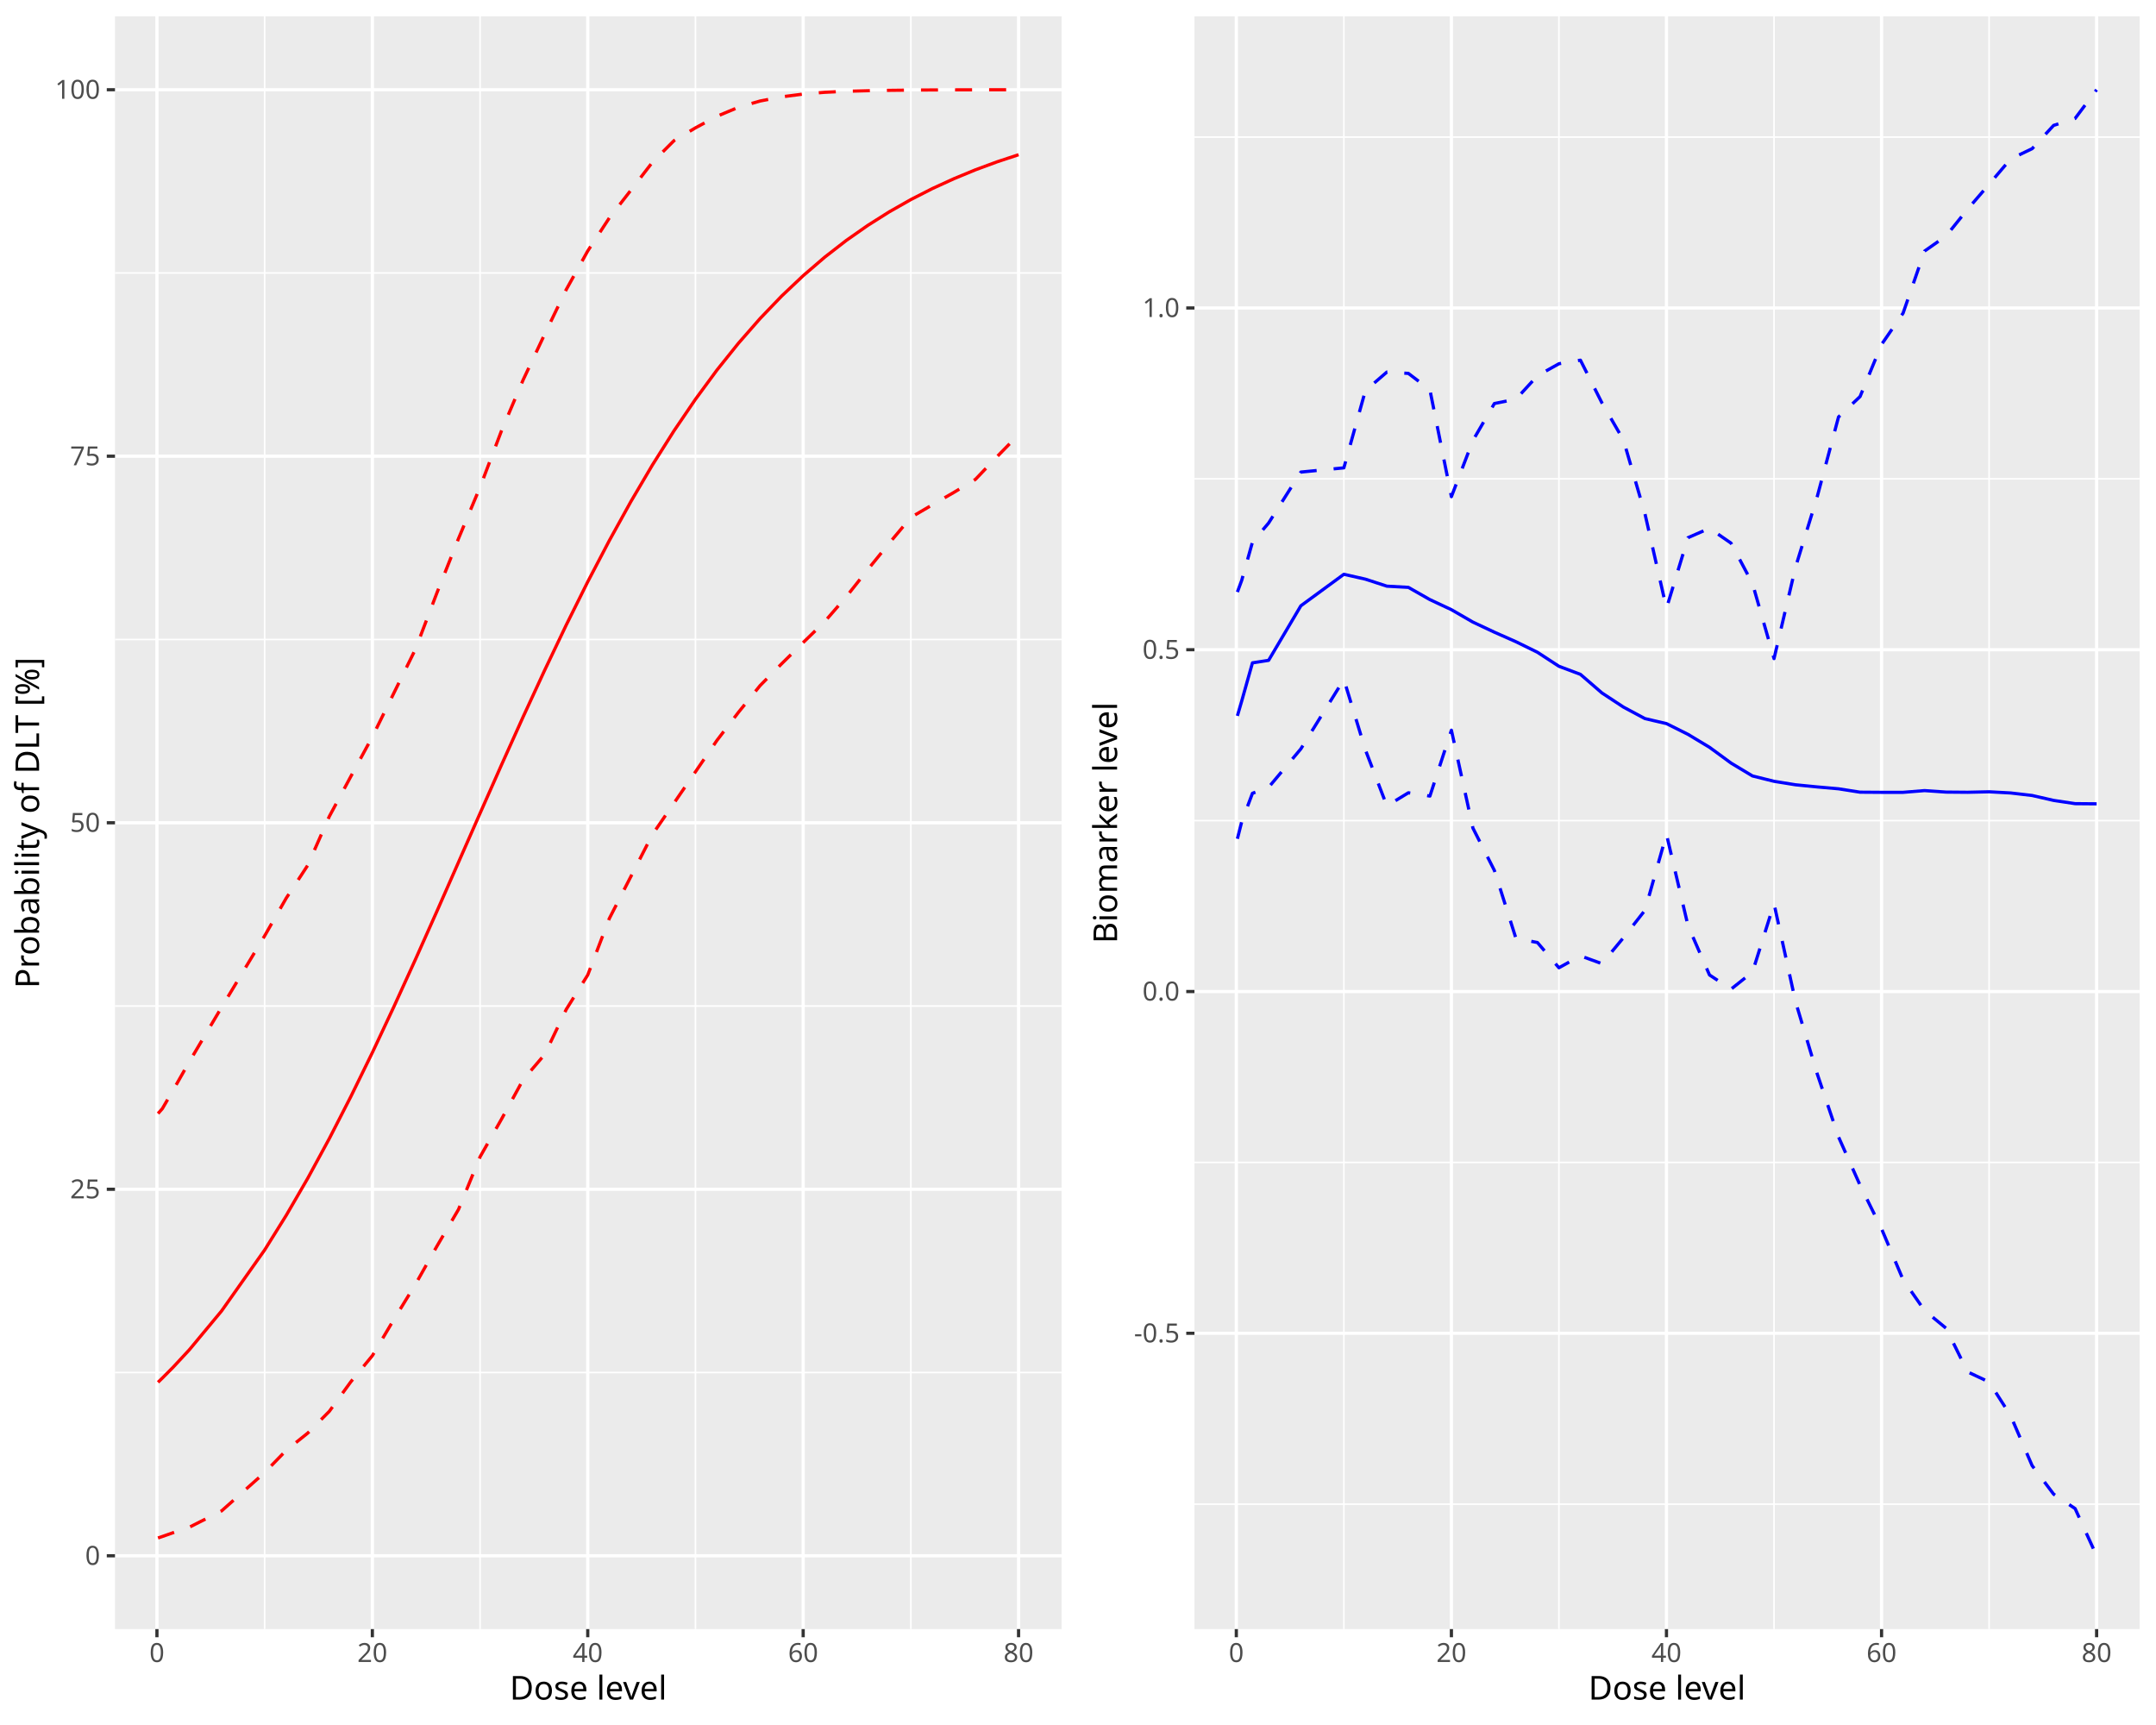
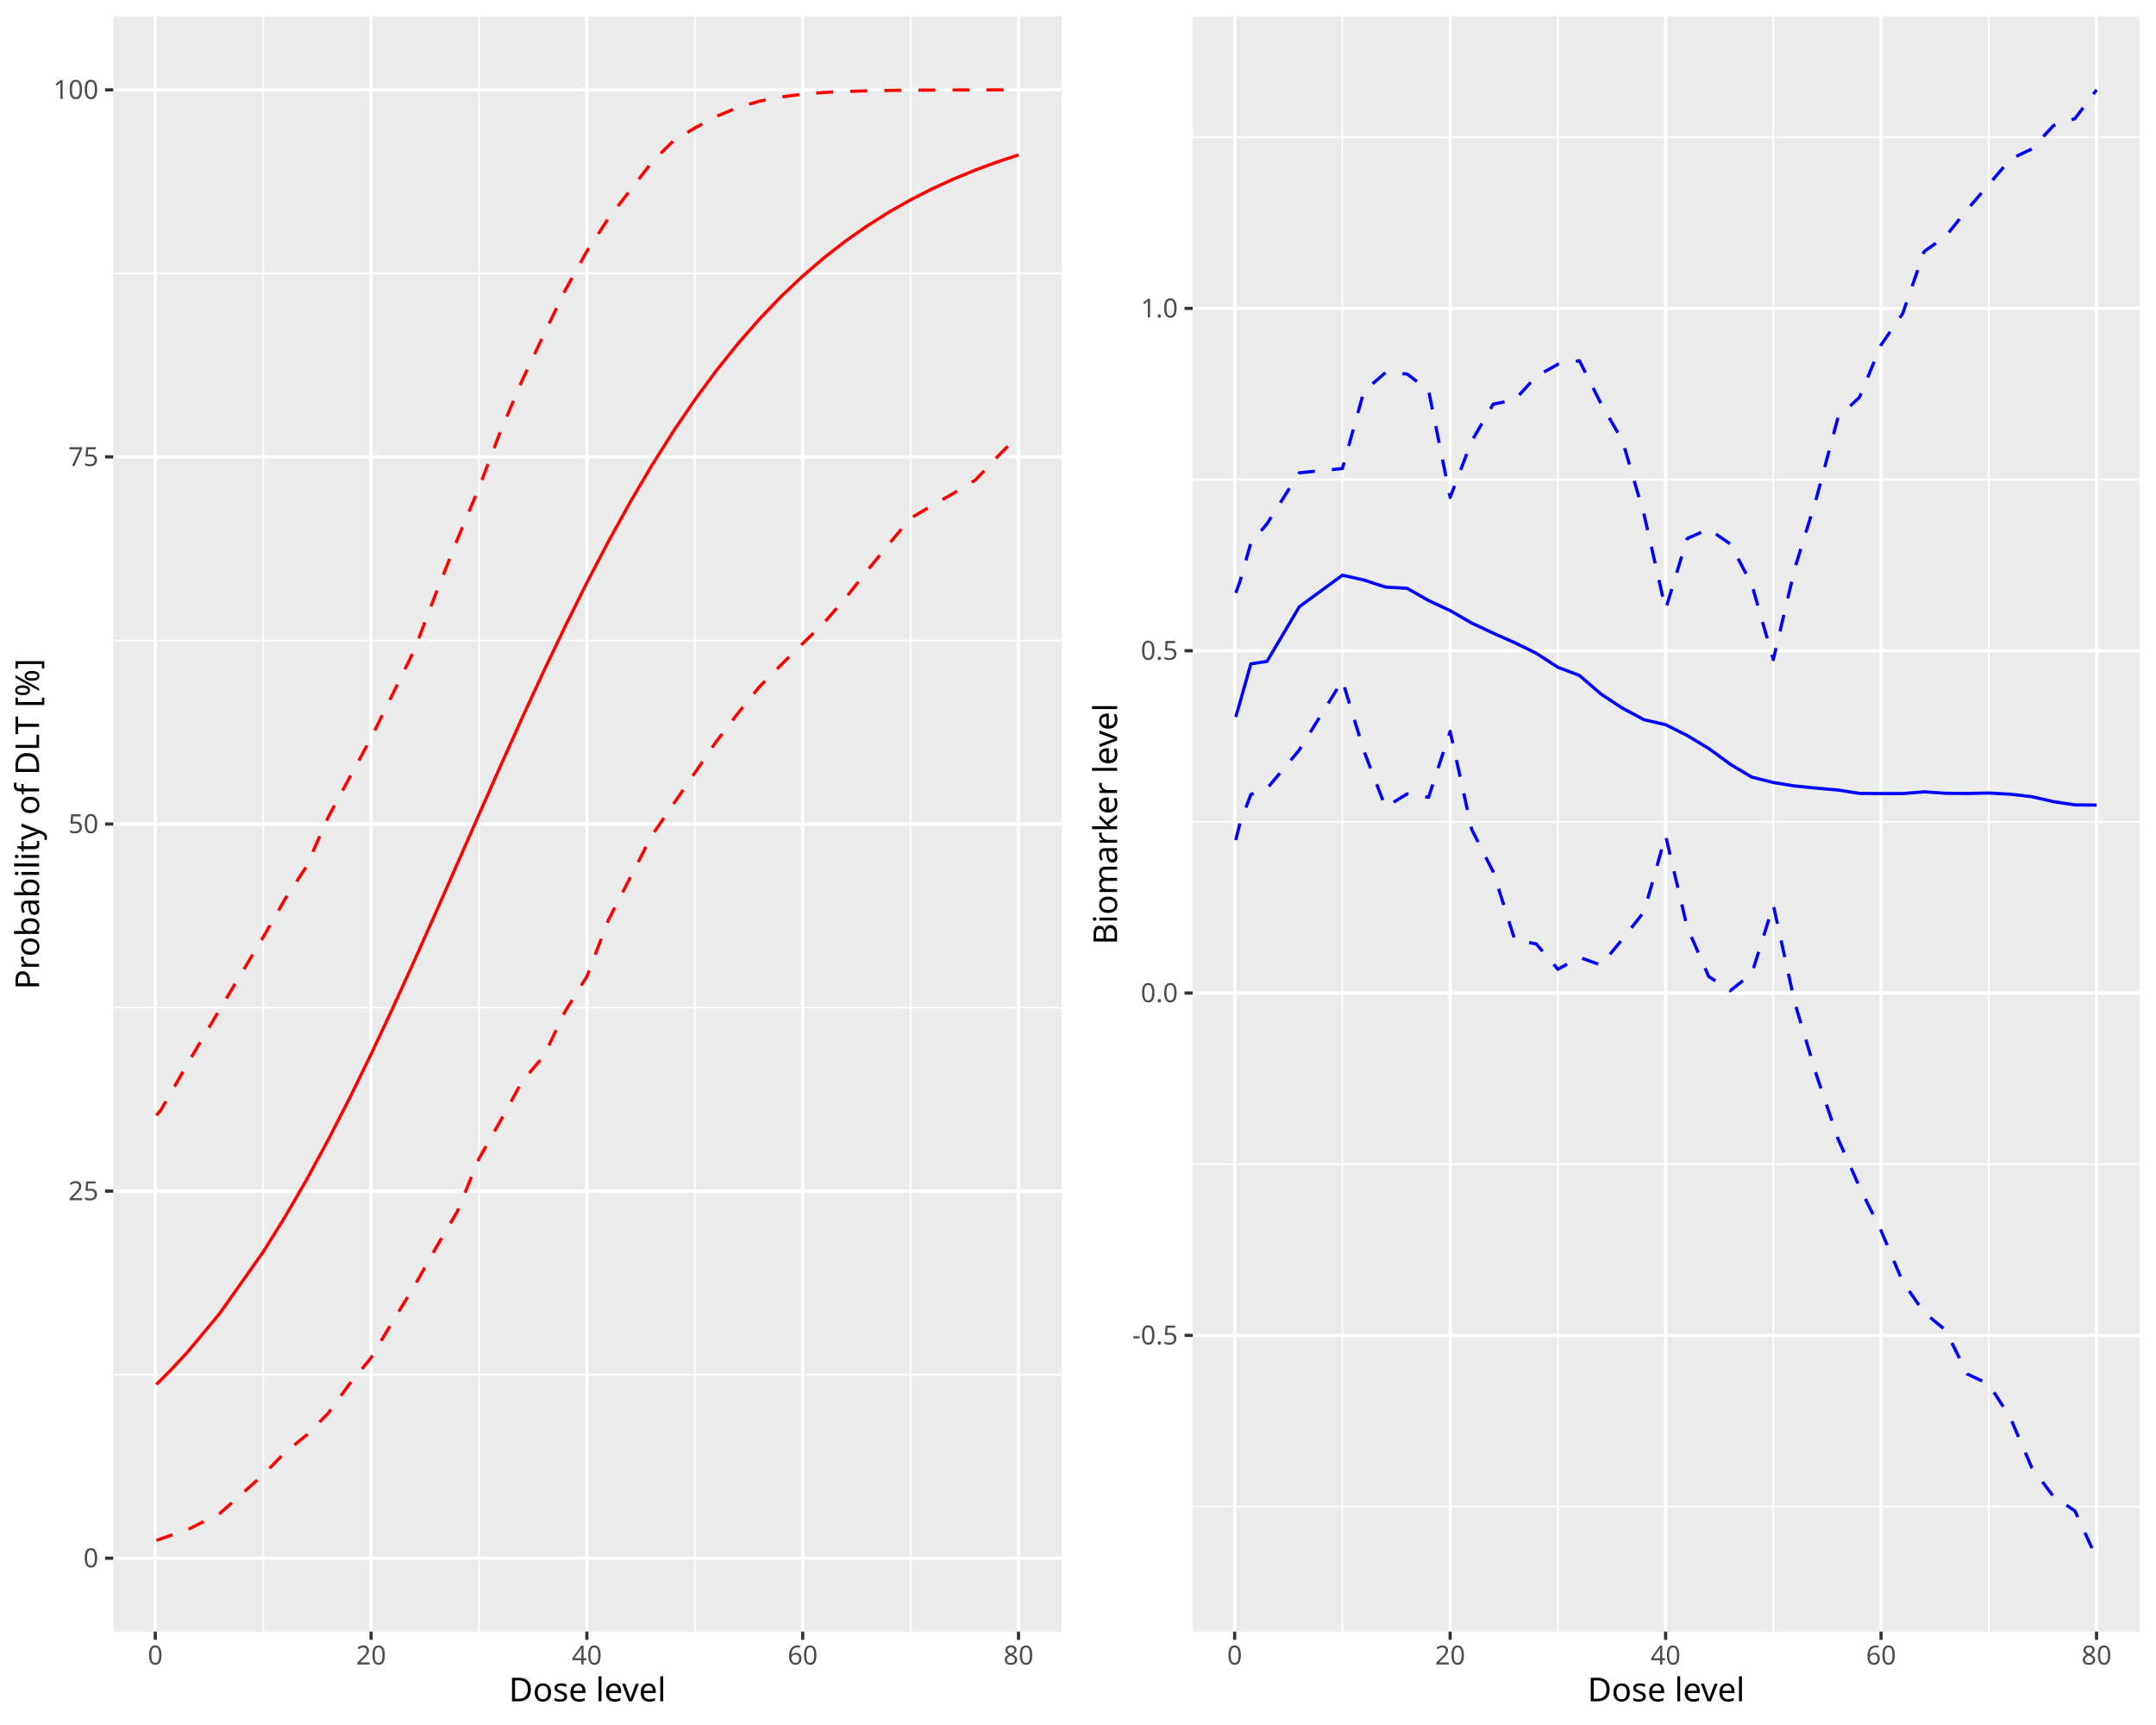
<svg xmlns="http://www.w3.org/2000/svg" class="svglite" data-engine-version="2.0" width="720.00pt" height="576.00pt" viewBox="0 0 720.00 576.00">
  <defs>
    <style type="text/css">
    .svglite line, .svglite polyline, .svglite polygon, .svglite path, .svglite rect, .svglite circle {
      fill: none;
      stroke: #000000;
      stroke-linecap: round;
      stroke-linejoin: round;
      stroke-miterlimit: 10.00;
    }
  </style>
  </defs>
  <rect width="100%" height="100%" style="stroke: none; fill: #FFFFFF;" />
  <defs>
    <clipPath id="cpMC4wMHw3MjAuMDB8MC4wMHw1NzYuMDA=">
      <rect x="0.00" y="0.00" width="720.00" height="576.00" />
    </clipPath>
  </defs>
  <g clip-path="url(#cpMC4wMHw3MjAuMDB8MC4wMHw1NzYuMDA=)">
</g>
  <defs>
    <clipPath id="cpMC4wMHwzNjAuMDB8MC4wMHw1NzYuMDA=">
      <rect x="0.00" y="0.00" width="360.00" height="576.00" />
    </clipPath>
  </defs>
  <g clip-path="url(#cpMC4wMHwzNjAuMDB8MC4wMHw1NzYuMDA=)">
    <rect x="0.00" y="0.00" width="360.00" height="576.00" style="stroke-width: 1.07; stroke: #FFFFFF; fill: #FFFFFF;" />
  </g>
  <g clip-path="url(#cpMC4wMHw3MjAuMDB8MC4wMHw1NzYuMDA=)">
</g>
  <defs>
-     <clipPath id="cpMzguNDB8MzU0LjUyfDUuNDh8NTQzLjk3">
-       <rect x="38.40" y="5.48" width="316.12" height="538.49" />
+     <clipPath id="cpMzcuODJ8MzU0LjUyfDUuNDh8NTQ0Ljgy">
+       <rect x="37.82" y="5.48" width="316.70" height="539.34" />
    </clipPath>
  </defs>
-   <g clip-path="url(#cpMzguNDB8MzU0LjUyfDUuNDh8NTQzLjk3)">
-     <rect x="38.40" y="5.48" width="316.12" height="538.49" style="stroke-width: 1.07; stroke: none; fill: #EBEBEB;" />
-     <polyline points="38.40,458.30 354.52,458.30 " style="stroke-width: 0.53; stroke: #FFFFFF; stroke-linecap: butt;" />
-     <polyline points="38.40,335.92 354.52,335.92 " style="stroke-width: 0.53; stroke: #FFFFFF; stroke-linecap: butt;" />
-     <polyline points="38.40,213.53 354.52,213.53 " style="stroke-width: 0.53; stroke: #FFFFFF; stroke-linecap: butt;" />
-     <polyline points="38.40,91.15 354.52,91.15 " style="stroke-width: 0.53; stroke: #FFFFFF; stroke-linecap: butt;" />
-     <polyline points="88.38,543.97 88.38,5.48 " style="stroke-width: 0.53; stroke: #FFFFFF; stroke-linecap: butt;" />
-     <polyline points="160.32,543.97 160.32,5.48 " style="stroke-width: 0.53; stroke: #FFFFFF; stroke-linecap: butt;" />
-     <polyline points="232.25,543.97 232.25,5.48 " style="stroke-width: 0.53; stroke: #FFFFFF; stroke-linecap: butt;" />
-     <polyline points="304.18,543.97 304.18,5.48 " style="stroke-width: 0.53; stroke: #FFFFFF; stroke-linecap: butt;" />
-     <polyline points="38.40,519.50 354.52,519.50 " style="stroke-width: 1.07; stroke: #FFFFFF; stroke-linecap: butt;" />
-     <polyline points="38.40,397.11 354.52,397.11 " style="stroke-width: 1.07; stroke: #FFFFFF; stroke-linecap: butt;" />
-     <polyline points="38.40,274.73 354.52,274.73 " style="stroke-width: 1.07; stroke: #FFFFFF; stroke-linecap: butt;" />
-     <polyline points="38.40,152.34 354.52,152.34 " style="stroke-width: 1.07; stroke: #FFFFFF; stroke-linecap: butt;" />
-     <polyline points="38.40,29.96 354.52,29.96 " style="stroke-width: 1.07; stroke: #FFFFFF; stroke-linecap: butt;" />
-     <polyline points="52.41,543.97 52.41,5.48 " style="stroke-width: 1.07; stroke: #FFFFFF; stroke-linecap: butt;" />
-     <polyline points="124.35,543.97 124.35,5.48 " style="stroke-width: 1.07; stroke: #FFFFFF; stroke-linecap: butt;" />
-     <polyline points="196.28,543.97 196.28,5.48 " style="stroke-width: 1.07; stroke: #FFFFFF; stroke-linecap: butt;" />
-     <polyline points="268.22,543.97 268.22,5.48 " style="stroke-width: 1.07; stroke: #FFFFFF; stroke-linecap: butt;" />
-     <polyline points="340.15,543.97 340.15,5.48 " style="stroke-width: 1.07; stroke: #FFFFFF; stroke-linecap: butt;" />
-     <polyline points="52.77,513.55 54.21,513.06 57.81,511.79 63.20,509.97 73.99,504.52 88.38,491.70 95.57,484.30 102.77,478.53 109.96,471.28 117.15,461.41 124.35,452.68 131.54,440.59 138.74,428.85 145.93,416.09 153.12,403.84 160.32,386.28 167.51,373.64 174.70,360.52 181.90,352.10 189.09,337.07 196.28,325.56 203.48,306.71 210.67,292.70 217.86,278.68 225.06,268.19 232.25,257.71 239.44,247.21 246.64,237.81 253.83,228.93 261.02,221.65 268.22,214.56 275.41,207.56 282.60,199.27 289.80,190.18 296.99,181.34 304.18,172.77 311.38,168.55 318.57,164.41 325.76,160.06 332.96,152.49 340.15,145.13 " style="stroke-width: 1.07; stroke: #FF0000; stroke-dasharray: 5.69,5.69; stroke-linecap: butt;" />
-     <polyline points="52.77,461.56 54.21,460.16 57.81,456.54 63.20,450.74 73.99,437.75 88.38,417.38 95.57,405.85 102.77,393.45 109.96,380.21 117.15,366.19 124.35,351.47 131.54,336.15 138.74,320.36 145.93,304.23 153.12,287.91 160.32,271.56 167.51,255.33 174.70,239.36 181.90,223.78 189.09,208.71 196.28,194.26 203.48,180.51 210.67,167.50 217.86,155.29 225.06,143.89 232.25,133.32 239.44,123.55 246.64,114.57 253.83,106.36 261.02,98.87 268.22,92.06 275.41,85.88 282.60,80.30 289.80,75.26 296.99,70.72 304.18,66.64 311.38,62.96 318.57,59.67 325.76,56.70 332.96,54.04 340.15,51.66 " style="stroke-width: 1.07; stroke: #FF0000; stroke-linecap: butt;" />
-     <polyline points="52.77,371.83 54.21,370.20 57.81,364.04 63.20,354.57 73.99,336.37 88.38,312.49 95.57,299.93 102.77,288.93 109.96,272.64 117.15,259.29 124.35,246.02 131.54,231.41 138.74,216.78 145.93,197.92 153.12,179.83 160.32,162.65 167.51,143.75 174.70,126.86 181.90,111.59 189.09,96.71 196.28,83.79 203.48,72.77 210.67,63.53 217.86,54.20 225.06,46.99 232.25,42.69 239.44,38.82 246.64,35.81 253.83,33.73 261.02,32.34 268.22,31.41 275.41,30.82 282.60,30.48 289.80,30.29 296.99,30.16 304.18,30.08 311.38,30.03 318.57,30.00 325.76,29.98 332.96,29.97 340.15,29.96 " style="stroke-width: 1.07; stroke: #FF0000; stroke-dasharray: 5.69,5.69; stroke-linecap: butt;" />
+   <g clip-path="url(#cpMzcuODJ8MzU0LjUyfDUuNDh8NTQ0Ljgy)">
+     <rect x="37.82" y="5.48" width="316.70" height="539.34" style="stroke-width: 1.07; stroke: none; fill: #EBEBEB;" />
+     <polyline points="37.82,459.02 354.52,459.02 " style="stroke-width: 0.53; stroke: #FFFFFF; stroke-linecap: butt;" />
+     <polyline points="37.82,336.44 354.52,336.44 " style="stroke-width: 0.53; stroke: #FFFFFF; stroke-linecap: butt;" />
+     <polyline points="37.82,213.86 354.52,213.86 " style="stroke-width: 0.53; stroke: #FFFFFF; stroke-linecap: butt;" />
+     <polyline points="37.82,91.28 354.52,91.28 " style="stroke-width: 0.53; stroke: #FFFFFF; stroke-linecap: butt;" />
+     <polyline points="87.89,544.82 87.89,5.48 " style="stroke-width: 0.53; stroke: #FFFFFF; stroke-linecap: butt;" />
+     <polyline points="159.96,544.82 159.96,5.48 " style="stroke-width: 0.53; stroke: #FFFFFF; stroke-linecap: butt;" />
+     <polyline points="232.03,544.82 232.03,5.48 " style="stroke-width: 0.53; stroke: #FFFFFF; stroke-linecap: butt;" />
+     <polyline points="304.09,544.82 304.09,5.48 " style="stroke-width: 0.53; stroke: #FFFFFF; stroke-linecap: butt;" />
+     <polyline points="37.82,520.31 354.52,520.31 " style="stroke-width: 1.07; stroke: #FFFFFF; stroke-linecap: butt;" />
+     <polyline points="37.82,397.73 354.52,397.73 " style="stroke-width: 1.07; stroke: #FFFFFF; stroke-linecap: butt;" />
+     <polyline points="37.82,275.15 354.52,275.15 " style="stroke-width: 1.07; stroke: #FFFFFF; stroke-linecap: butt;" />
+     <polyline points="37.82,152.57 354.52,152.57 " style="stroke-width: 1.07; stroke: #FFFFFF; stroke-linecap: butt;" />
+     <polyline points="37.82,30.00 354.52,30.00 " style="stroke-width: 1.07; stroke: #FFFFFF; stroke-linecap: butt;" />
+     <polyline points="51.86,544.82 51.86,5.48 " style="stroke-width: 1.07; stroke: #FFFFFF; stroke-linecap: butt;" />
+     <polyline points="123.93,544.82 123.93,5.48 " style="stroke-width: 1.07; stroke: #FFFFFF; stroke-linecap: butt;" />
+     <polyline points="195.99,544.82 195.99,5.48 " style="stroke-width: 1.07; stroke: #FFFFFF; stroke-linecap: butt;" />
+     <polyline points="268.06,544.82 268.06,5.48 " style="stroke-width: 1.07; stroke: #FFFFFF; stroke-linecap: butt;" />
+     <polyline points="340.13,544.82 340.13,5.48 " style="stroke-width: 1.07; stroke: #FFFFFF; stroke-linecap: butt;" />
+     <polyline points="52.22,514.35 53.66,513.86 57.26,512.59 62.67,510.77 73.48,505.31 87.89,492.47 95.10,485.06 102.31,479.27 109.51,472.02 116.72,462.13 123.93,453.38 131.13,441.28 138.34,429.52 145.55,416.74 152.75,404.47 159.96,386.88 167.17,374.22 174.37,361.08 181.58,352.65 188.79,337.59 195.99,326.07 203.20,307.18 210.41,293.15 217.61,279.12 224.82,268.60 232.03,258.11 239.23,247.59 246.44,238.17 253.65,229.29 260.85,222.00 268.06,214.89 275.27,207.88 282.47,199.58 289.68,190.47 296.89,181.62 304.09,173.04 311.30,168.80 318.51,164.67 325.71,160.31 332.92,152.72 340.13,145.35 " style="stroke-width: 1.07; stroke: #FF0000; stroke-dasharray: 5.69,5.69; stroke-linecap: butt;" />
+     <polyline points="52.22,462.28 53.66,460.88 57.26,457.25 62.67,451.44 73.48,438.43 87.89,418.03 95.10,406.49 102.31,394.07 109.51,380.80 116.72,366.76 123.93,352.01 131.13,336.67 138.34,320.85 145.55,304.70 152.75,288.36 159.96,271.98 167.17,255.72 174.37,239.72 181.58,224.12 188.79,209.04 195.99,194.56 203.20,180.78 210.41,167.76 217.61,155.53 224.82,144.11 232.03,133.52 239.23,123.74 246.44,114.75 253.65,106.52 260.85,99.01 268.06,92.19 275.27,86.01 282.47,80.42 289.68,75.37 296.89,70.82 304.09,66.73 311.30,63.05 318.51,59.75 325.71,56.78 332.92,54.12 340.13,51.73 " style="stroke-width: 1.07; stroke: #FF0000; stroke-linecap: butt;" />
+     <polyline points="52.22,372.41 53.66,370.77 57.26,364.60 62.67,355.12 73.48,336.89 87.89,312.97 95.10,300.39 102.31,289.38 109.51,273.06 116.72,259.69 123.93,246.40 131.13,231.77 138.34,217.12 145.55,198.22 152.75,180.10 159.96,162.90 167.17,143.97 174.37,127.05 181.58,111.75 188.79,96.85 195.99,83.91 203.20,72.88 210.41,63.62 217.61,54.27 224.82,47.06 232.03,42.75 239.23,38.88 246.44,35.86 253.65,33.78 260.85,32.38 268.06,31.45 275.27,30.86 282.47,30.52 289.68,30.33 296.89,30.20 304.09,30.12 311.30,30.07 318.51,30.04 325.71,30.02 332.92,30.01 340.13,30.00 " style="stroke-width: 1.07; stroke: #FF0000; stroke-dasharray: 5.69,5.69; stroke-linecap: butt;" />
  </g>
  <g clip-path="url(#cpMC4wMHw3MjAuMDB8MC4wMHw1NzYuMDA=)">
-     <text x="33.47" y="522.52" text-anchor="end" style="font-size: 8.80px; fill: #4D4D4D; font-family: sans;" textLength="4.89px" lengthAdjust="spacingAndGlyphs">0</text>
-     <text x="33.47" y="400.14" text-anchor="end" style="font-size: 8.80px; fill: #4D4D4D; font-family: sans;" textLength="9.79px" lengthAdjust="spacingAndGlyphs">25</text>
-     <text x="33.47" y="277.75" text-anchor="end" style="font-size: 8.80px; fill: #4D4D4D; font-family: sans;" textLength="9.79px" lengthAdjust="spacingAndGlyphs">50</text>
-     <text x="33.47" y="155.37" text-anchor="end" style="font-size: 8.80px; fill: #4D4D4D; font-family: sans;" textLength="9.79px" lengthAdjust="spacingAndGlyphs">75</text>
-     <text x="33.47" y="32.98" text-anchor="end" style="font-size: 8.80px; fill: #4D4D4D; font-family: sans;" textLength="14.68px" lengthAdjust="spacingAndGlyphs">100</text>
-     <polyline points="35.66,519.50 38.40,519.50 " style="stroke-width: 1.07; stroke: #333333; stroke-linecap: butt;" />
-     <polyline points="35.66,397.11 38.40,397.11 " style="stroke-width: 1.07; stroke: #333333; stroke-linecap: butt;" />
-     <polyline points="35.66,274.73 38.40,274.73 " style="stroke-width: 1.07; stroke: #333333; stroke-linecap: butt;" />
-     <polyline points="35.66,152.34 38.40,152.34 " style="stroke-width: 1.07; stroke: #333333; stroke-linecap: butt;" />
-     <polyline points="35.66,29.96 38.40,29.96 " style="stroke-width: 1.07; stroke: #333333; stroke-linecap: butt;" />
-     <polyline points="52.41,546.71 52.41,543.97 " style="stroke-width: 1.07; stroke: #333333; stroke-linecap: butt;" />
-     <polyline points="124.35,546.71 124.35,543.97 " style="stroke-width: 1.07; stroke: #333333; stroke-linecap: butt;" />
-     <polyline points="196.28,546.71 196.28,543.97 " style="stroke-width: 1.07; stroke: #333333; stroke-linecap: butt;" />
-     <polyline points="268.22,546.71 268.22,543.97 " style="stroke-width: 1.07; stroke: #333333; stroke-linecap: butt;" />
-     <polyline points="340.15,546.71 340.15,543.97 " style="stroke-width: 1.07; stroke: #333333; stroke-linecap: butt;" />
-     <text x="52.41" y="554.96" text-anchor="middle" style="font-size: 8.80px; fill: #4D4D4D; font-family: sans;" textLength="4.89px" lengthAdjust="spacingAndGlyphs">0</text>
-     <text x="124.35" y="554.96" text-anchor="middle" style="font-size: 8.80px; fill: #4D4D4D; font-family: sans;" textLength="9.79px" lengthAdjust="spacingAndGlyphs">20</text>
-     <text x="196.28" y="554.96" text-anchor="middle" style="font-size: 8.80px; fill: #4D4D4D; font-family: sans;" textLength="9.79px" lengthAdjust="spacingAndGlyphs">40</text>
-     <text x="268.22" y="554.96" text-anchor="middle" style="font-size: 8.80px; fill: #4D4D4D; font-family: sans;" textLength="9.79px" lengthAdjust="spacingAndGlyphs">60</text>
-     <text x="340.15" y="554.96" text-anchor="middle" style="font-size: 8.80px; fill: #4D4D4D; font-family: sans;" textLength="9.79px" lengthAdjust="spacingAndGlyphs">80</text>
-     <text x="196.46" y="567.52" text-anchor="middle" style="font-size: 11.00px; font-family: sans;" textLength="51.37px" lengthAdjust="spacingAndGlyphs">Dose level</text>
-     <text transform="translate(13.05,274.73) rotate(-90)" text-anchor="middle" style="font-size: 11.00px; font-family: sans;" textLength="106.38px" lengthAdjust="spacingAndGlyphs">Probability of DLT [%]</text>
+     <text x="32.89" y="523.34" text-anchor="end" style="font-size: 8.80px; fill: #4D4D4D; font-family: sans;" textLength="4.89px" lengthAdjust="spacingAndGlyphs">0</text>
+     <text x="32.89" y="400.76" text-anchor="end" style="font-size: 8.80px; fill: #4D4D4D; font-family: sans;" textLength="9.79px" lengthAdjust="spacingAndGlyphs">25</text>
+     <text x="32.89" y="278.18" text-anchor="end" style="font-size: 8.80px; fill: #4D4D4D; font-family: sans;" textLength="9.79px" lengthAdjust="spacingAndGlyphs">50</text>
+     <text x="32.89" y="155.60" text-anchor="end" style="font-size: 8.80px; fill: #4D4D4D; font-family: sans;" textLength="9.79px" lengthAdjust="spacingAndGlyphs">75</text>
+     <text x="32.89" y="33.02" text-anchor="end" style="font-size: 8.80px; fill: #4D4D4D; font-family: sans;" textLength="14.68px" lengthAdjust="spacingAndGlyphs">100</text>
+     <polyline points="35.08,520.31 37.82,520.31 " style="stroke-width: 1.07; stroke: #333333; stroke-linecap: butt;" />
+     <polyline points="35.08,397.73 37.82,397.73 " style="stroke-width: 1.07; stroke: #333333; stroke-linecap: butt;" />
+     <polyline points="35.08,275.15 37.82,275.15 " style="stroke-width: 1.07; stroke: #333333; stroke-linecap: butt;" />
+     <polyline points="35.08,152.57 37.82,152.57 " style="stroke-width: 1.07; stroke: #333333; stroke-linecap: butt;" />
+     <polyline points="35.08,30.00 37.82,30.00 " style="stroke-width: 1.07; stroke: #333333; stroke-linecap: butt;" />
+     <polyline points="51.86,547.56 51.86,544.82 " style="stroke-width: 1.07; stroke: #333333; stroke-linecap: butt;" />
+     <polyline points="123.93,547.56 123.93,544.82 " style="stroke-width: 1.07; stroke: #333333; stroke-linecap: butt;" />
+     <polyline points="195.99,547.56 195.99,544.82 " style="stroke-width: 1.07; stroke: #333333; stroke-linecap: butt;" />
+     <polyline points="268.06,547.56 268.06,544.82 " style="stroke-width: 1.07; stroke: #333333; stroke-linecap: butt;" />
+     <polyline points="340.13,547.56 340.13,544.82 " style="stroke-width: 1.07; stroke: #333333; stroke-linecap: butt;" />
+     <text x="51.86" y="555.81" text-anchor="middle" style="font-size: 8.80px; fill: #4D4D4D; font-family: sans;" textLength="4.89px" lengthAdjust="spacingAndGlyphs">0</text>
+     <text x="123.93" y="555.81" text-anchor="middle" style="font-size: 8.80px; fill: #4D4D4D; font-family: sans;" textLength="9.79px" lengthAdjust="spacingAndGlyphs">20</text>
+     <text x="195.99" y="555.81" text-anchor="middle" style="font-size: 8.80px; fill: #4D4D4D; font-family: sans;" textLength="9.79px" lengthAdjust="spacingAndGlyphs">40</text>
+     <text x="268.06" y="555.81" text-anchor="middle" style="font-size: 8.80px; fill: #4D4D4D; font-family: sans;" textLength="9.79px" lengthAdjust="spacingAndGlyphs">60</text>
+     <text x="340.13" y="555.81" text-anchor="middle" style="font-size: 8.80px; fill: #4D4D4D; font-family: sans;" textLength="9.79px" lengthAdjust="spacingAndGlyphs">80</text>
+     <text x="196.17" y="568.10" text-anchor="middle" style="font-size: 11.00px; font-family: sans;" textLength="51.37px" lengthAdjust="spacingAndGlyphs">Dose level</text>
+     <text transform="translate(13.05,275.15) rotate(-90)" text-anchor="middle" style="font-size: 11.00px; font-family: sans;" textLength="106.38px" lengthAdjust="spacingAndGlyphs">Probability of DLT [%]</text>
  </g>
  <defs>
    <clipPath id="cpMzYwLjAwfDcyMC4wMHwwLjAwfDU3Ni4wMA==">
      <rect x="360.00" y="0.00" width="360.00" height="576.00" />
    </clipPath>
  </defs>
  <g clip-path="url(#cpMzYwLjAwfDcyMC4wMHwwLjAwfDU3Ni4wMA==)">
    <rect x="360.00" y="0.00" width="360.00" height="576.00" style="stroke-width: 1.07; stroke: #FFFFFF; fill: #FFFFFF;" />
  </g>
  <g clip-path="url(#cpMC4wMHw3MjAuMDB8MC4wMHw1NzYuMDA=)">
</g>
  <defs>
-     <clipPath id="cpMzk4Ljg5fDcxNC41Mnw1LjQ4fDU0My45Nw==">
-       <rect x="398.89" y="5.48" width="315.64" height="538.49" />
+     <clipPath id="cpMzk4LjMxfDcxNC41Mnw1LjQ4fDU0NC44Mg==">
+       <rect x="398.31" y="5.48" width="316.22" height="539.34" />
    </clipPath>
  </defs>
-   <g clip-path="url(#cpMzk4Ljg5fDcxNC41Mnw1LjQ4fDU0My45Nw==)">
-     <rect x="398.89" y="5.48" width="315.64" height="538.49" style="stroke-width: 1.07; stroke: none; fill: #EBEBEB;" />
-     <polyline points="398.89,502.26 714.52,502.26 " style="stroke-width: 0.53; stroke: #FFFFFF; stroke-linecap: butt;" />
-     <polyline points="398.89,388.14 714.52,388.14 " style="stroke-width: 0.53; stroke: #FFFFFF; stroke-linecap: butt;" />
-     <polyline points="398.89,274.01 714.52,274.01 " style="stroke-width: 0.53; stroke: #FFFFFF; stroke-linecap: butt;" />
-     <polyline points="398.89,159.89 714.52,159.89 " style="stroke-width: 0.53; stroke: #FFFFFF; stroke-linecap: butt;" />
-     <polyline points="398.89,45.77 714.52,45.77 " style="stroke-width: 0.53; stroke: #FFFFFF; stroke-linecap: butt;" />
-     <polyline points="448.79,543.97 448.79,5.48 " style="stroke-width: 0.53; stroke: #FFFFFF; stroke-linecap: butt;" />
-     <polyline points="520.61,543.97 520.61,5.48 " style="stroke-width: 0.53; stroke: #FFFFFF; stroke-linecap: butt;" />
-     <polyline points="592.44,543.97 592.44,5.48 " style="stroke-width: 0.53; stroke: #FFFFFF; stroke-linecap: butt;" />
-     <polyline points="664.26,543.97 664.26,5.48 " style="stroke-width: 0.53; stroke: #FFFFFF; stroke-linecap: butt;" />
-     <polyline points="398.89,445.20 714.52,445.20 " style="stroke-width: 1.07; stroke: #FFFFFF; stroke-linecap: butt;" />
-     <polyline points="398.89,331.08 714.52,331.08 " style="stroke-width: 1.07; stroke: #FFFFFF; stroke-linecap: butt;" />
-     <polyline points="398.89,216.95 714.52,216.95 " style="stroke-width: 1.07; stroke: #FFFFFF; stroke-linecap: butt;" />
-     <polyline points="398.89,102.83 714.52,102.83 " style="stroke-width: 1.07; stroke: #FFFFFF; stroke-linecap: butt;" />
-     <polyline points="412.87,543.97 412.87,5.48 " style="stroke-width: 1.07; stroke: #FFFFFF; stroke-linecap: butt;" />
-     <polyline points="484.70,543.97 484.70,5.48 " style="stroke-width: 1.07; stroke: #FFFFFF; stroke-linecap: butt;" />
-     <polyline points="556.52,543.97 556.52,5.48 " style="stroke-width: 1.07; stroke: #FFFFFF; stroke-linecap: butt;" />
-     <polyline points="628.35,543.97 628.35,5.48 " style="stroke-width: 1.07; stroke: #FFFFFF; stroke-linecap: butt;" />
-     <polyline points="700.17,543.97 700.17,5.48 " style="stroke-width: 1.07; stroke: #FFFFFF; stroke-linecap: butt;" />
-     <polyline points="413.23,280.08 414.67,274.41 418.26,264.89 423.65,262.90 434.42,250.06 448.79,226.87 455.97,250.38 463.15,269.10 470.33,264.72 477.52,265.82 484.70,243.82 491.88,276.50 499.06,290.67 506.25,313.32 513.43,314.72 520.61,323.15 527.79,319.17 534.98,321.78 542.16,313.10 549.34,303.96 556.52,278.57 563.71,309.10 570.89,325.55 578.07,330.30 585.25,324.58 592.44,301.75 599.62,334.47 606.80,358.39 613.98,379.64 621.17,395.75 628.35,410.31 635.53,427.30 642.71,437.59 649.90,443.52 657.08,458.09 664.26,461.47 671.44,472.69 678.63,489.39 685.81,498.91 692.99,503.74 700.17,519.50 " style="stroke-width: 1.07; stroke: #0000FF; stroke-dasharray: 5.69,5.69; stroke-linecap: butt;" />
-     <polyline points="413.23,239.03 414.67,234.10 418.26,221.33 423.65,220.50 434.42,202.29 448.79,191.76 455.97,193.39 463.15,195.73 470.33,196.13 477.52,200.22 484.70,203.58 491.88,207.73 499.06,211.10 506.25,214.28 513.43,217.80 520.61,222.48 527.79,225.18 534.98,231.39 542.16,236.11 549.34,239.95 556.52,241.62 563.71,245.21 570.89,249.53 578.07,254.79 585.25,259.10 592.44,260.89 599.62,262.05 606.80,262.76 613.98,263.39 621.17,264.52 628.35,264.57 635.53,264.57 642.71,263.99 649.90,264.49 657.08,264.55 664.26,264.39 671.44,264.78 678.63,265.62 685.81,267.27 692.99,268.35 700.17,268.41 " style="stroke-width: 1.07; stroke: #0000FF; stroke-linecap: butt;" />
-     <polyline points="413.23,197.69 414.67,193.79 418.26,181.02 423.65,174.65 434.42,157.63 448.79,156.22 455.97,130.43 463.15,124.24 470.33,124.68 477.52,130.17 484.70,165.85 491.88,147.08 499.06,134.73 506.25,133.30 513.43,125.47 520.61,121.46 527.79,120.27 534.98,134.55 542.16,146.95 549.34,171.57 556.52,203.13 563.71,179.54 570.89,176.39 578.07,181.35 585.25,194.86 592.44,219.92 599.62,189.40 606.80,166.08 613.98,139.23 621.17,132.42 628.35,115.01 635.53,104.58 642.71,83.84 649.90,78.79 657.08,69.86 664.26,61.53 671.44,53.08 678.63,49.65 685.81,41.87 692.99,39.55 700.17,29.96 " style="stroke-width: 1.07; stroke: #0000FF; stroke-dasharray: 5.69,5.69; stroke-linecap: butt;" />
+   <g clip-path="url(#cpMzk4LjMxfDcxNC41Mnw1LjQ4fDU0NC44Mg==)">
+     <rect x="398.31" y="5.48" width="316.22" height="539.34" style="stroke-width: 1.07; stroke: none; fill: #EBEBEB;" />
+     <polyline points="398.31,503.05 714.52,503.05 " style="stroke-width: 0.53; stroke: #FFFFFF; stroke-linecap: butt;" />
+     <polyline points="398.31,388.74 714.52,388.74 " style="stroke-width: 0.53; stroke: #FFFFFF; stroke-linecap: butt;" />
+     <polyline points="398.31,274.44 714.52,274.44 " style="stroke-width: 0.53; stroke: #FFFFFF; stroke-linecap: butt;" />
+     <polyline points="398.31,160.14 714.52,160.14 " style="stroke-width: 0.53; stroke: #FFFFFF; stroke-linecap: butt;" />
+     <polyline points="398.31,45.83 714.52,45.83 " style="stroke-width: 0.53; stroke: #FFFFFF; stroke-linecap: butt;" />
+     <polyline points="448.30,544.82 448.30,5.48 " style="stroke-width: 0.53; stroke: #FFFFFF; stroke-linecap: butt;" />
+     <polyline points="520.25,544.82 520.25,5.48 " style="stroke-width: 0.53; stroke: #FFFFFF; stroke-linecap: butt;" />
+     <polyline points="592.21,544.82 592.21,5.48 " style="stroke-width: 0.53; stroke: #FFFFFF; stroke-linecap: butt;" />
+     <polyline points="664.17,544.82 664.17,5.48 " style="stroke-width: 0.53; stroke: #FFFFFF; stroke-linecap: butt;" />
+     <polyline points="398.31,445.89 714.52,445.89 " style="stroke-width: 1.07; stroke: #FFFFFF; stroke-linecap: butt;" />
+     <polyline points="398.31,331.59 714.52,331.59 " style="stroke-width: 1.07; stroke: #FFFFFF; stroke-linecap: butt;" />
+     <polyline points="398.31,217.29 714.52,217.29 " style="stroke-width: 1.07; stroke: #FFFFFF; stroke-linecap: butt;" />
+     <polyline points="398.31,102.98 714.52,102.98 " style="stroke-width: 1.07; stroke: #FFFFFF; stroke-linecap: butt;" />
+     <polyline points="412.32,544.82 412.32,5.48 " style="stroke-width: 1.07; stroke: #FFFFFF; stroke-linecap: butt;" />
+     <polyline points="484.28,544.82 484.28,5.48 " style="stroke-width: 1.07; stroke: #FFFFFF; stroke-linecap: butt;" />
+     <polyline points="556.23,544.82 556.23,5.48 " style="stroke-width: 1.07; stroke: #FFFFFF; stroke-linecap: butt;" />
+     <polyline points="628.19,544.82 628.19,5.48 " style="stroke-width: 1.07; stroke: #FFFFFF; stroke-linecap: butt;" />
+     <polyline points="700.15,544.82 700.15,5.48 " style="stroke-width: 1.07; stroke: #FFFFFF; stroke-linecap: butt;" />
+     <polyline points="412.68,280.51 414.12,274.83 417.72,265.30 423.11,263.30 433.91,250.44 448.30,227.22 455.49,250.77 462.69,269.52 469.88,265.13 477.08,266.23 484.28,244.20 491.47,276.93 498.67,291.12 505.86,313.81 513.06,315.21 520.25,323.66 527.45,319.66 534.65,322.27 541.84,313.59 549.04,304.43 556.23,279.00 563.43,309.58 570.62,326.06 577.82,330.82 585.02,325.09 592.21,302.22 599.41,334.99 606.60,358.94 613.80,380.24 620.99,396.37 628.19,410.95 635.39,427.96 642.58,438.27 649.78,444.21 656.97,458.80 664.17,462.19 671.36,473.43 678.56,490.15 685.76,499.69 692.95,504.53 700.15,520.31 " style="stroke-width: 1.07; stroke: #0000FF; stroke-dasharray: 5.69,5.69; stroke-linecap: butt;" />
+     <polyline points="412.68,239.40 414.12,234.46 417.72,221.68 423.11,220.84 433.91,202.60 448.30,192.06 455.49,193.69 462.69,196.03 469.88,196.44 477.08,200.53 484.28,203.89 491.47,208.05 498.67,211.42 505.86,214.61 513.06,218.14 520.25,222.82 527.45,225.53 534.65,231.75 541.84,236.48 549.04,240.32 556.23,241.99 563.43,245.59 570.62,249.92 577.82,255.18 585.02,259.50 592.21,261.29 599.41,262.45 606.60,263.17 613.80,263.80 620.99,264.93 628.19,264.98 635.39,264.98 642.58,264.40 649.78,264.89 656.97,264.95 664.17,264.80 671.36,265.19 678.56,266.03 685.76,267.68 692.95,268.77 700.15,268.82 " style="stroke-width: 1.07; stroke: #0000FF; stroke-linecap: butt;" />
+     <polyline points="412.68,197.99 414.12,194.09 417.72,181.30 423.11,174.92 433.91,157.87 448.30,156.46 455.49,130.63 462.69,124.43 469.88,124.87 477.08,130.36 484.28,166.11 491.47,147.30 498.67,134.94 505.86,133.51 513.06,125.66 520.25,121.64 527.45,120.45 534.65,134.76 541.84,147.17 549.04,171.84 556.23,203.44 563.43,179.82 570.62,176.66 577.82,181.63 585.02,195.16 592.21,220.26 599.41,189.69 606.60,166.34 613.80,139.44 620.99,132.63 628.19,115.18 635.39,104.74 642.58,83.97 649.78,78.91 656.97,69.96 664.17,61.62 671.36,53.15 678.56,49.72 685.76,41.93 692.95,39.60 700.15,30.00 " style="stroke-width: 1.07; stroke: #0000FF; stroke-dasharray: 5.69,5.69; stroke-linecap: butt;" />
  </g>
  <g clip-path="url(#cpMC4wMHw3MjAuMDB8MC4wMHw1NzYuMDA=)">
-     <text x="393.95" y="448.23" text-anchor="end" style="font-size: 8.80px; fill: #4D4D4D; font-family: sans;" textLength="15.16px" lengthAdjust="spacingAndGlyphs">-0.5</text>
-     <text x="393.95" y="334.10" text-anchor="end" style="font-size: 8.80px; fill: #4D4D4D; font-family: sans;" textLength="12.23px" lengthAdjust="spacingAndGlyphs">0.0</text>
-     <text x="393.95" y="219.98" text-anchor="end" style="font-size: 8.80px; fill: #4D4D4D; font-family: sans;" textLength="12.23px" lengthAdjust="spacingAndGlyphs">0.5</text>
-     <text x="393.95" y="105.86" text-anchor="end" style="font-size: 8.80px; fill: #4D4D4D; font-family: sans;" textLength="12.23px" lengthAdjust="spacingAndGlyphs">1.0</text>
-     <polyline points="396.15,445.20 398.89,445.20 " style="stroke-width: 1.07; stroke: #333333; stroke-linecap: butt;" />
-     <polyline points="396.15,331.08 398.89,331.08 " style="stroke-width: 1.07; stroke: #333333; stroke-linecap: butt;" />
-     <polyline points="396.15,216.95 398.89,216.95 " style="stroke-width: 1.07; stroke: #333333; stroke-linecap: butt;" />
-     <polyline points="396.15,102.83 398.89,102.83 " style="stroke-width: 1.07; stroke: #333333; stroke-linecap: butt;" />
-     <polyline points="412.87,546.71 412.87,543.97 " style="stroke-width: 1.07; stroke: #333333; stroke-linecap: butt;" />
-     <polyline points="484.70,546.71 484.70,543.97 " style="stroke-width: 1.07; stroke: #333333; stroke-linecap: butt;" />
-     <polyline points="556.52,546.71 556.52,543.97 " style="stroke-width: 1.07; stroke: #333333; stroke-linecap: butt;" />
-     <polyline points="628.35,546.71 628.35,543.97 " style="stroke-width: 1.07; stroke: #333333; stroke-linecap: butt;" />
-     <polyline points="700.17,546.71 700.17,543.97 " style="stroke-width: 1.07; stroke: #333333; stroke-linecap: butt;" />
-     <text x="412.87" y="554.96" text-anchor="middle" style="font-size: 8.80px; fill: #4D4D4D; font-family: sans;" textLength="4.89px" lengthAdjust="spacingAndGlyphs">0</text>
-     <text x="484.70" y="554.96" text-anchor="middle" style="font-size: 8.80px; fill: #4D4D4D; font-family: sans;" textLength="9.79px" lengthAdjust="spacingAndGlyphs">20</text>
-     <text x="556.52" y="554.96" text-anchor="middle" style="font-size: 8.80px; fill: #4D4D4D; font-family: sans;" textLength="9.79px" lengthAdjust="spacingAndGlyphs">40</text>
-     <text x="628.35" y="554.96" text-anchor="middle" style="font-size: 8.80px; fill: #4D4D4D; font-family: sans;" textLength="9.79px" lengthAdjust="spacingAndGlyphs">60</text>
-     <text x="700.17" y="554.96" text-anchor="middle" style="font-size: 8.80px; fill: #4D4D4D; font-family: sans;" textLength="9.79px" lengthAdjust="spacingAndGlyphs">80</text>
-     <text x="556.70" y="567.52" text-anchor="middle" style="font-size: 11.00px; font-family: sans;" textLength="51.37px" lengthAdjust="spacingAndGlyphs">Dose level</text>
-     <text transform="translate(373.05,274.73) rotate(-90)" text-anchor="middle" style="font-size: 11.00px; font-family: sans;" textLength="75.81px" lengthAdjust="spacingAndGlyphs">Biomarker level</text>
+     <text x="393.37" y="448.92" text-anchor="end" style="font-size: 8.80px; fill: #4D4D4D; font-family: sans;" textLength="15.16px" lengthAdjust="spacingAndGlyphs">-0.5</text>
+     <text x="393.37" y="334.62" text-anchor="end" style="font-size: 8.80px; fill: #4D4D4D; font-family: sans;" textLength="12.23px" lengthAdjust="spacingAndGlyphs">0.0</text>
+     <text x="393.37" y="220.31" text-anchor="end" style="font-size: 8.80px; fill: #4D4D4D; font-family: sans;" textLength="12.23px" lengthAdjust="spacingAndGlyphs">0.5</text>
+     <text x="393.37" y="106.01" text-anchor="end" style="font-size: 8.80px; fill: #4D4D4D; font-family: sans;" textLength="12.23px" lengthAdjust="spacingAndGlyphs">1.0</text>
+     <polyline points="395.57,445.89 398.31,445.89 " style="stroke-width: 1.07; stroke: #333333; stroke-linecap: butt;" />
+     <polyline points="395.57,331.59 398.31,331.59 " style="stroke-width: 1.07; stroke: #333333; stroke-linecap: butt;" />
+     <polyline points="395.57,217.29 398.31,217.29 " style="stroke-width: 1.07; stroke: #333333; stroke-linecap: butt;" />
+     <polyline points="395.57,102.98 398.31,102.98 " style="stroke-width: 1.07; stroke: #333333; stroke-linecap: butt;" />
+     <polyline points="412.32,547.56 412.32,544.82 " style="stroke-width: 1.07; stroke: #333333; stroke-linecap: butt;" />
+     <polyline points="484.28,547.56 484.28,544.82 " style="stroke-width: 1.07; stroke: #333333; stroke-linecap: butt;" />
+     <polyline points="556.23,547.56 556.23,544.82 " style="stroke-width: 1.07; stroke: #333333; stroke-linecap: butt;" />
+     <polyline points="628.19,547.56 628.19,544.82 " style="stroke-width: 1.07; stroke: #333333; stroke-linecap: butt;" />
+     <polyline points="700.15,547.56 700.15,544.82 " style="stroke-width: 1.07; stroke: #333333; stroke-linecap: butt;" />
+     <text x="412.32" y="555.81" text-anchor="middle" style="font-size: 8.80px; fill: #4D4D4D; font-family: sans;" textLength="4.89px" lengthAdjust="spacingAndGlyphs">0</text>
+     <text x="484.28" y="555.81" text-anchor="middle" style="font-size: 8.80px; fill: #4D4D4D; font-family: sans;" textLength="9.79px" lengthAdjust="spacingAndGlyphs">20</text>
+     <text x="556.23" y="555.81" text-anchor="middle" style="font-size: 8.80px; fill: #4D4D4D; font-family: sans;" textLength="9.79px" lengthAdjust="spacingAndGlyphs">40</text>
+     <text x="628.19" y="555.81" text-anchor="middle" style="font-size: 8.80px; fill: #4D4D4D; font-family: sans;" textLength="9.79px" lengthAdjust="spacingAndGlyphs">60</text>
+     <text x="700.15" y="555.81" text-anchor="middle" style="font-size: 8.80px; fill: #4D4D4D; font-family: sans;" textLength="9.79px" lengthAdjust="spacingAndGlyphs">80</text>
+     <text x="556.41" y="568.10" text-anchor="middle" style="font-size: 11.00px; font-family: sans;" textLength="51.37px" lengthAdjust="spacingAndGlyphs">Dose level</text>
+     <text transform="translate(373.05,275.15) rotate(-90)" text-anchor="middle" style="font-size: 11.00px; font-family: sans;" textLength="75.81px" lengthAdjust="spacingAndGlyphs">Biomarker level</text>
  </g>
</svg>
